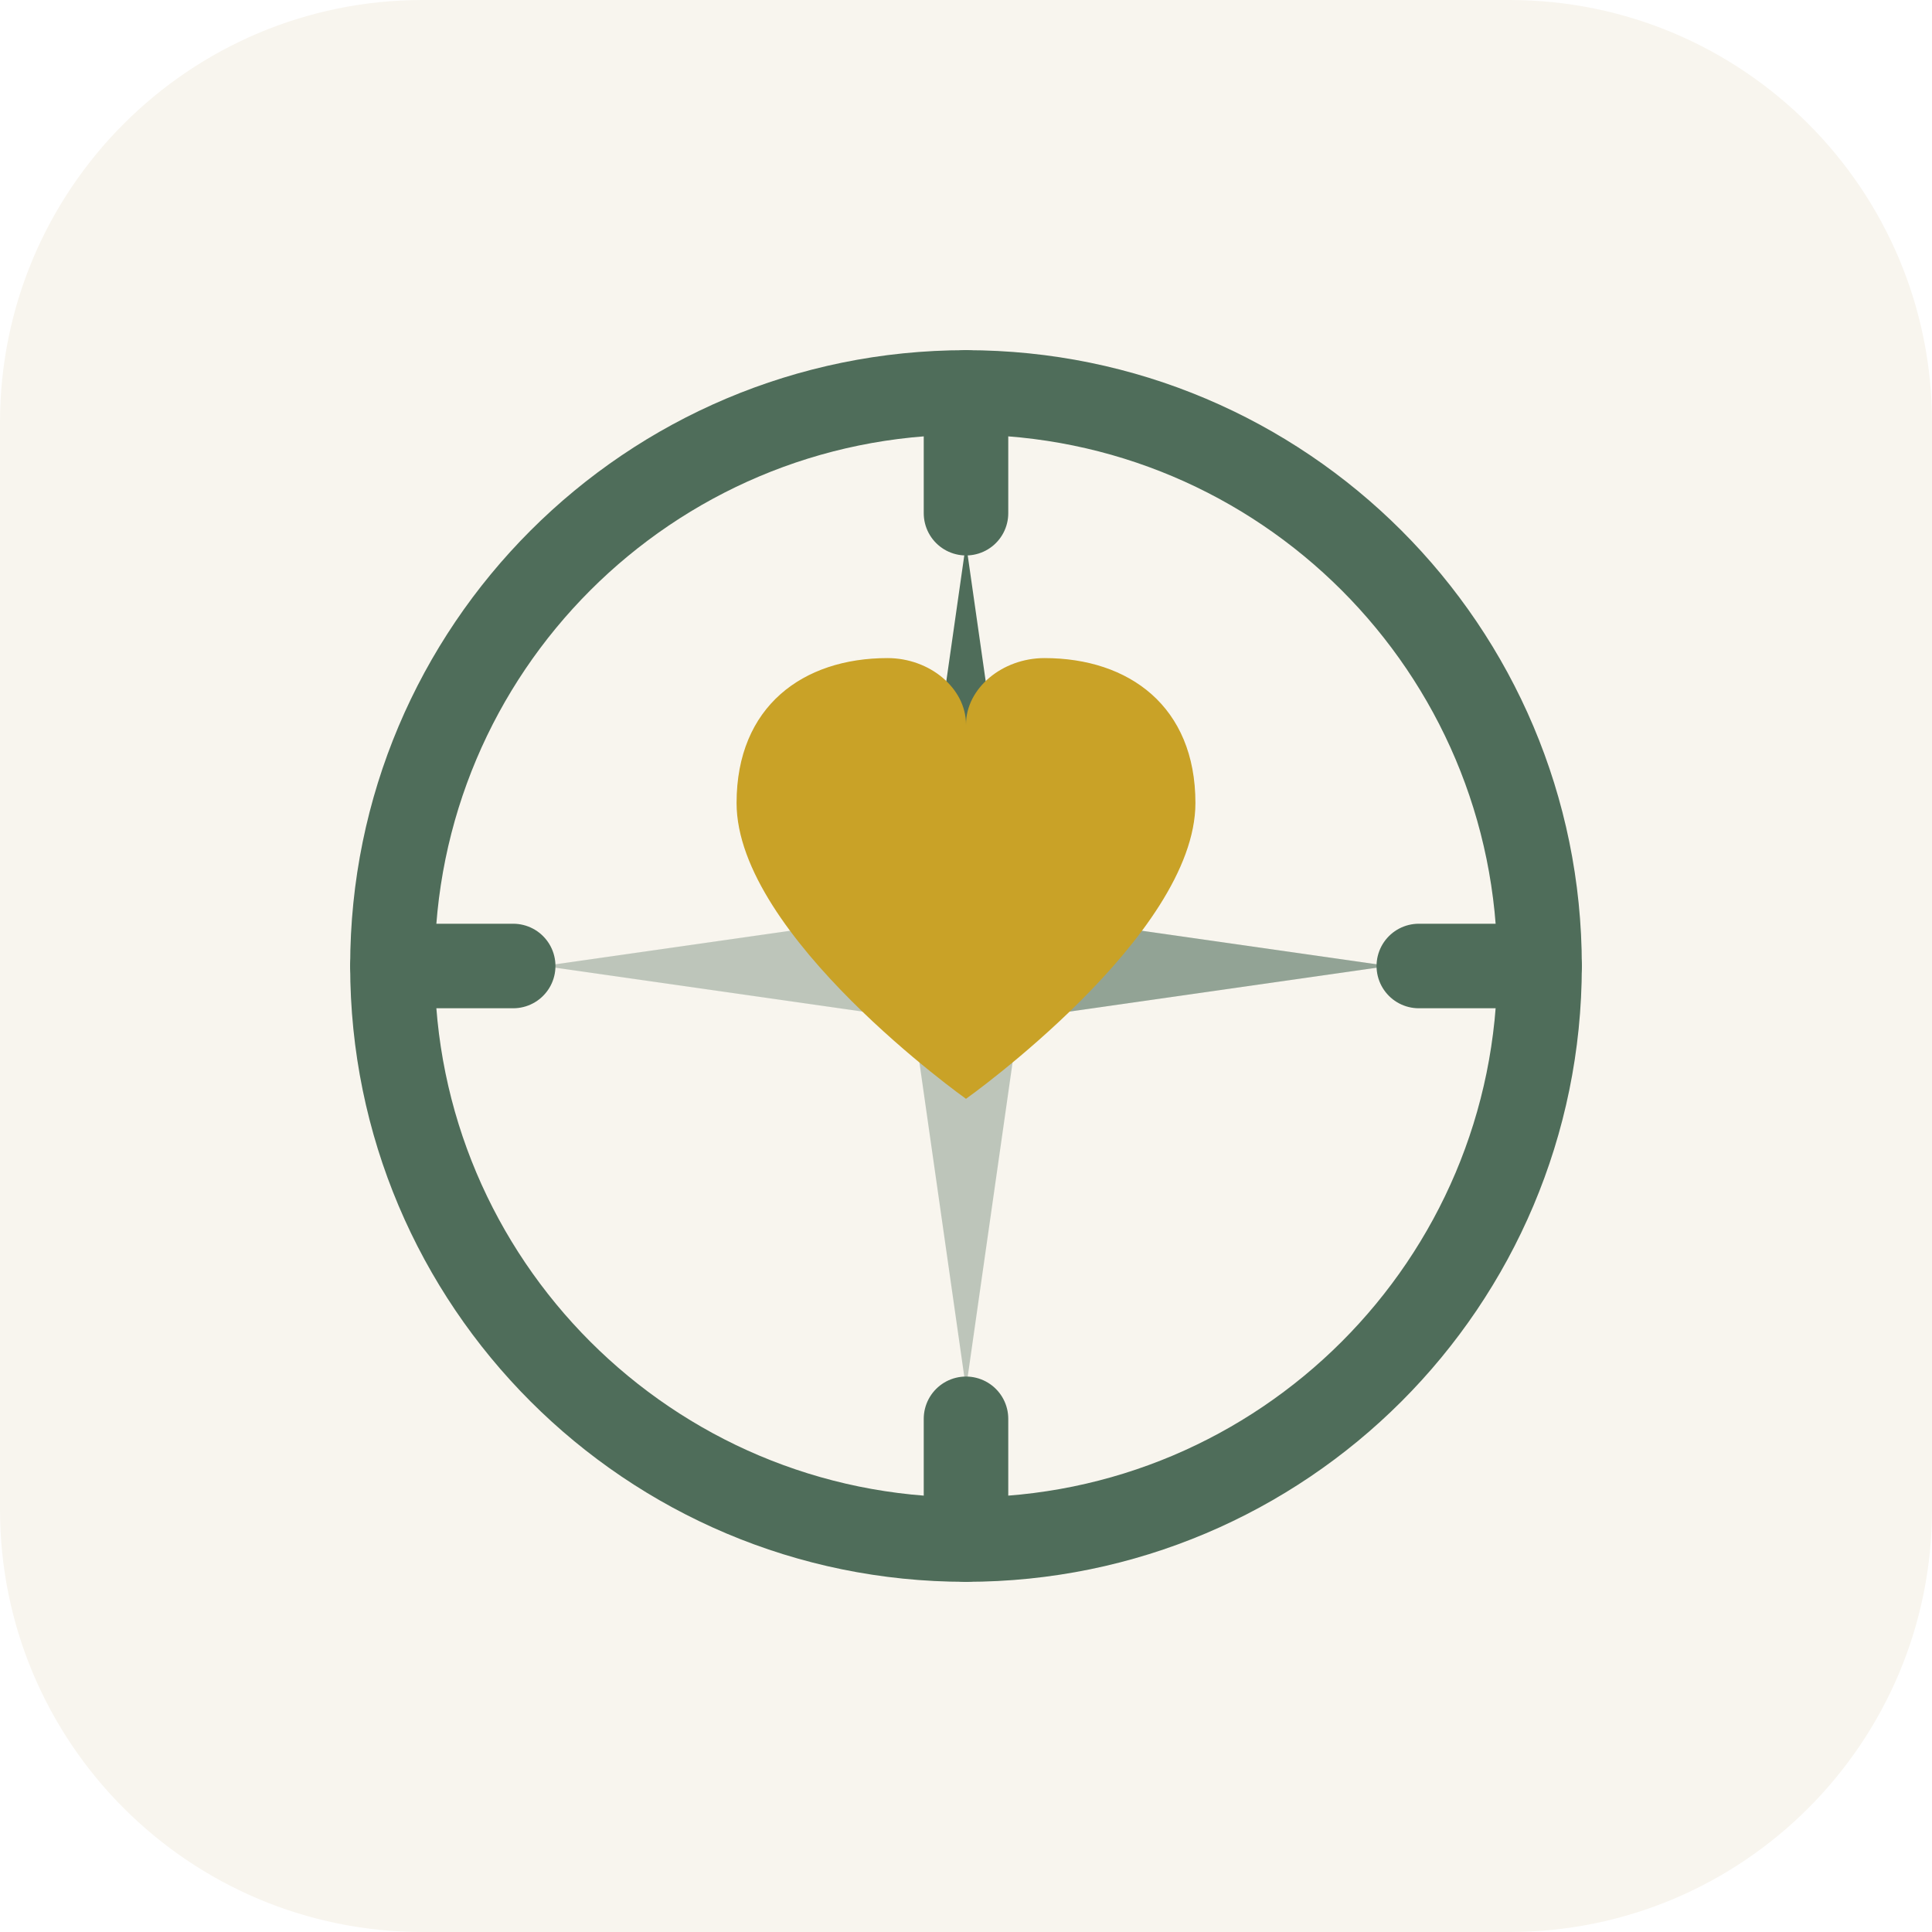
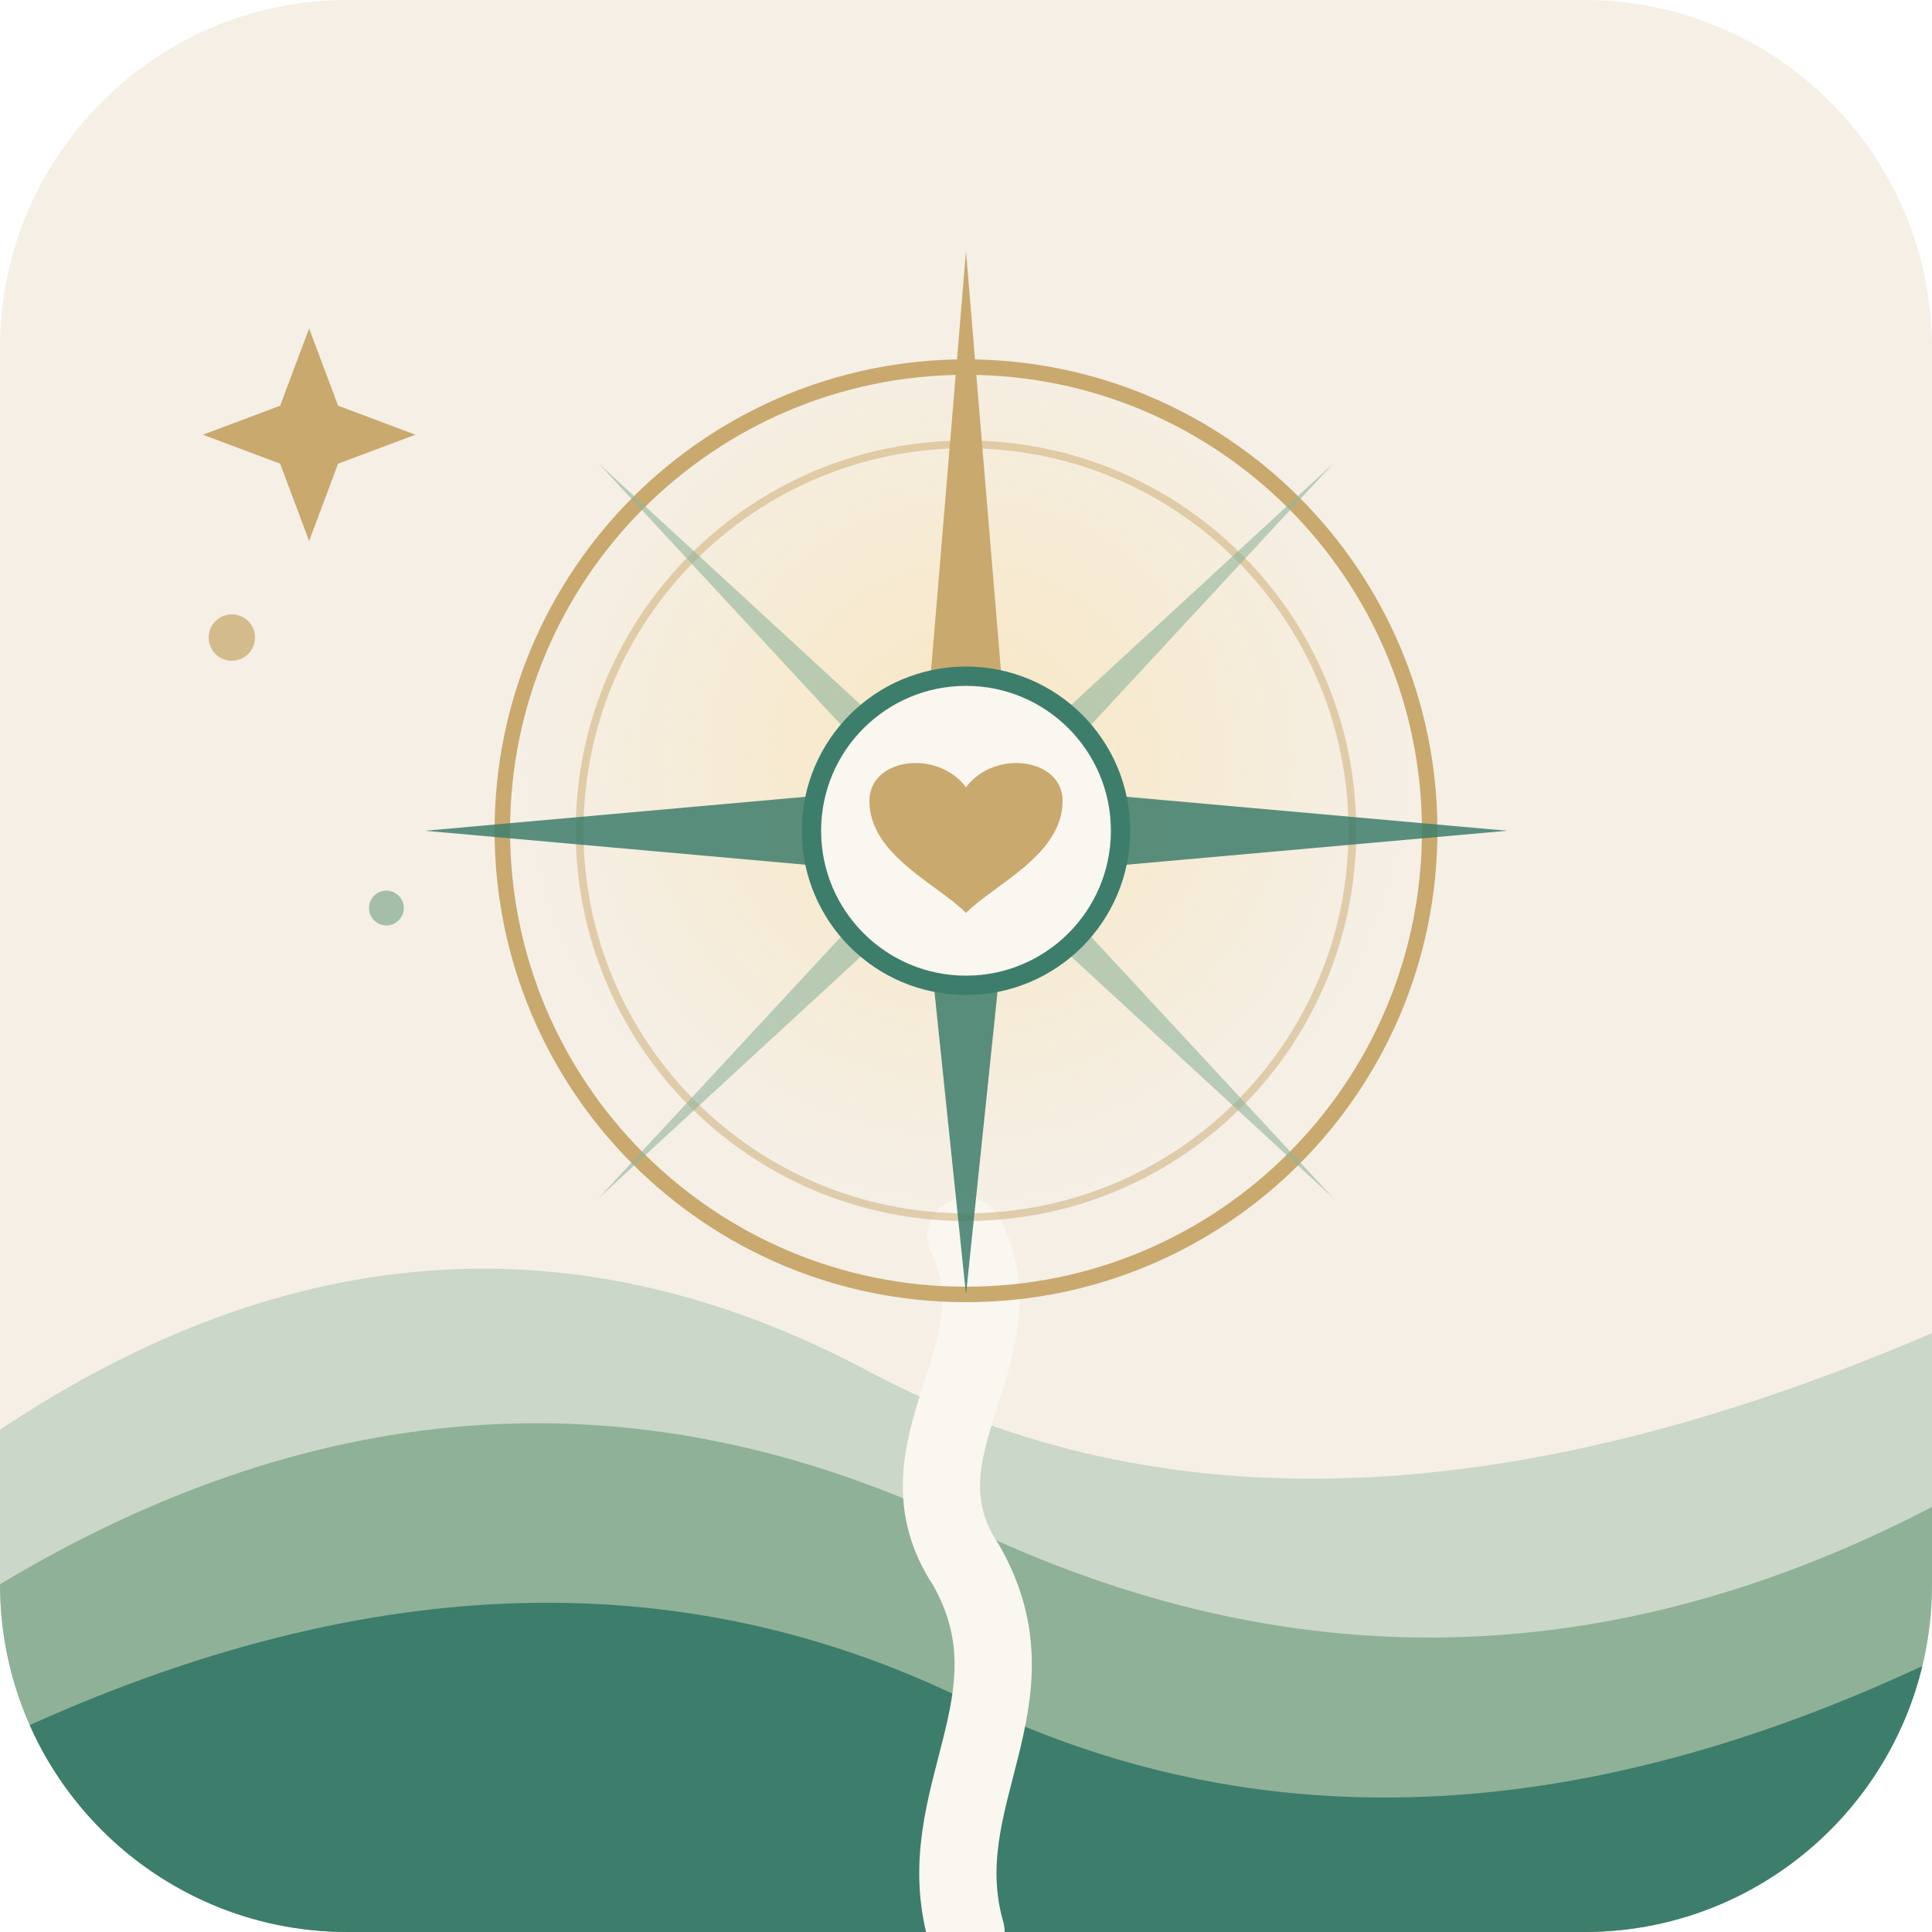
- <svg xmlns="http://www.w3.org/2000/svg" viewBox="0 0 32 32">
-   <rect width="32" height="32" rx="7" fill="#F8F5EE" />
-   <g transform="translate(16,16)">
-     <circle cx="0" cy="0" r="9.5" fill="none" stroke="#4F6D5A" stroke-width="1.4" />
-     <line x1="0" y1="-9.5" x2="0" y2="-7.5" stroke="#4F6D5A" stroke-width="1.4" stroke-linecap="round" />
-     <line x1="0" y1="9.5" x2="0" y2="7.5" stroke="#4F6D5A" stroke-width="1.4" stroke-linecap="round" />
-     <line x1="9.5" y1="0" x2="7.5" y2="0" stroke="#4F6D5A" stroke-width="1.4" stroke-linecap="round" />
-     <line x1="-9.5" y1="0" x2="-7.5" y2="0" stroke="#4F6D5A" stroke-width="1.4" stroke-linecap="round" />
-     <polygon points="0,-7 -1,0 0,0.5 1,0" fill="#4F6D5A" />
-     <polygon points="0,7 -1,0 0,-0.5 1,0" fill="#4F6D5A" opacity="0.35" />
-     <polygon points="7,0 0,-1 -0.5,0 0,1" fill="#4F6D5A" opacity="0.6" />
-     <polygon points="-7,0 0,-1 0.5,0 0,1" fill="#4F6D5A" opacity="0.35" />
-     <path d="M0,2.2C0,2.2-3.8,-0.5-3.8,-2.7C-3.8,-4.3-2.7,-5.1-1.3,-5.1C-0.6,-5.1,0,-4.6,0,-4C0,-4.6,0.6,-5.1,1.3,-5.1C2.7,-5.1,3.8,-4.3,3.8,-2.7C3.8,-0.5,0,2.2,0,2.2Z" fill="#C9A227" />
+ <svg xmlns="http://www.w3.org/2000/svg" viewBox="0 0 200 200">
+   <defs>
+     <clipPath id="roundedSquare">
+       <rect x="0" y="0" width="200" height="200" rx="36" />
+     </clipPath>
+     <radialGradient id="glow" cx="50%" cy="42%" r="48%">
+       <stop offset="0%" stop-color="#F8E6BE" stop-opacity="0.9" />
+       <stop offset="100%" stop-color="#F8E6BE" stop-opacity="0" />
+     </radialGradient>
+   </defs>
+   <g clip-path="url(#roundedSquare)">
+     <rect width="200" height="200" fill="#F5EFE6" />
+     <circle cx="100" cy="86" r="48" fill="url(#glow)" />
+     <path d="M32 34 L35 42 L43 45 L35 48 L32 56 L29 48 L21 45 L29 42 Z" fill="#C9A96E" />
+     <circle cx="24" cy="66" r="2.4" fill="#C9A96E" opacity="0.75" />
+     <circle cx="40" cy="94" r="1.8" fill="#6E9C82" opacity="0.6" />
+     <path d="M0 148 Q 45 118 90 142 T 200 138 L200 200 L0 200 Z" fill="#A9C2AE" opacity="0.55" />
+     <path d="M0 164 Q 50 134 100 158 T 200 156 L200 200 L0 200 Z" fill="#7FA88C" opacity="0.8" />
+     <path d="M0 180 Q 55 154 100 176 T 200 172 L200 200 L0 200 Z" fill="#3D7D6B" />
+     <path d="M100 200 C 96 186 108 176 100 162 C 92 150 106 140 100 128" stroke="#FAF6F0" stroke-width="8" fill="none" stroke-linecap="round" />
+     <circle cx="100" cy="86" r="48" fill="none" stroke="#C9A96E" stroke-width="1.6" />
+     <circle cx="100" cy="86" r="40" fill="none" stroke="#C9A96E" stroke-width="0.8" opacity="0.5" />
+     <g>
+       <polygon points="100,26 105,86 95,86" fill="#C9A96E" />
+       <polygon points="100,134 105,86 95,86" fill="#3D7D6B" opacity="0.85" />
+       <polygon points="156,86 100,81 100,91" fill="#3D7D6B" opacity="0.85" />
+       <polygon points="44,86 100,81 100,91" fill="#3D7D6B" opacity="0.85" />
+       <polygon points="138,48 100,83 100,89" fill="#8FB49B" opacity="0.6" />
+       <polygon points="62,48 100,83 100,89" fill="#8FB49B" opacity="0.6" />
+       <polygon points="138,124 100,89 100,83" fill="#8FB49B" opacity="0.6" />
+       <polygon points="62,124 100,89 100,83" fill="#8FB49B" opacity="0.6" />
+     </g>
+     <circle cx="100" cy="86" r="16" fill="#FAF6F0" stroke="#3D7D6B" stroke-width="2" />
+     <path transform="translate(90,75.5) scale(0.2)" fill="#C9A96E" d="M50 30 C 35 10, 0 15, 0 37 C 0 65, 35 80, 50 95 C 65 80, 100 65, 100 37 C 100 15, 65 10, 50 30 Z" />
  </g>
</svg>
